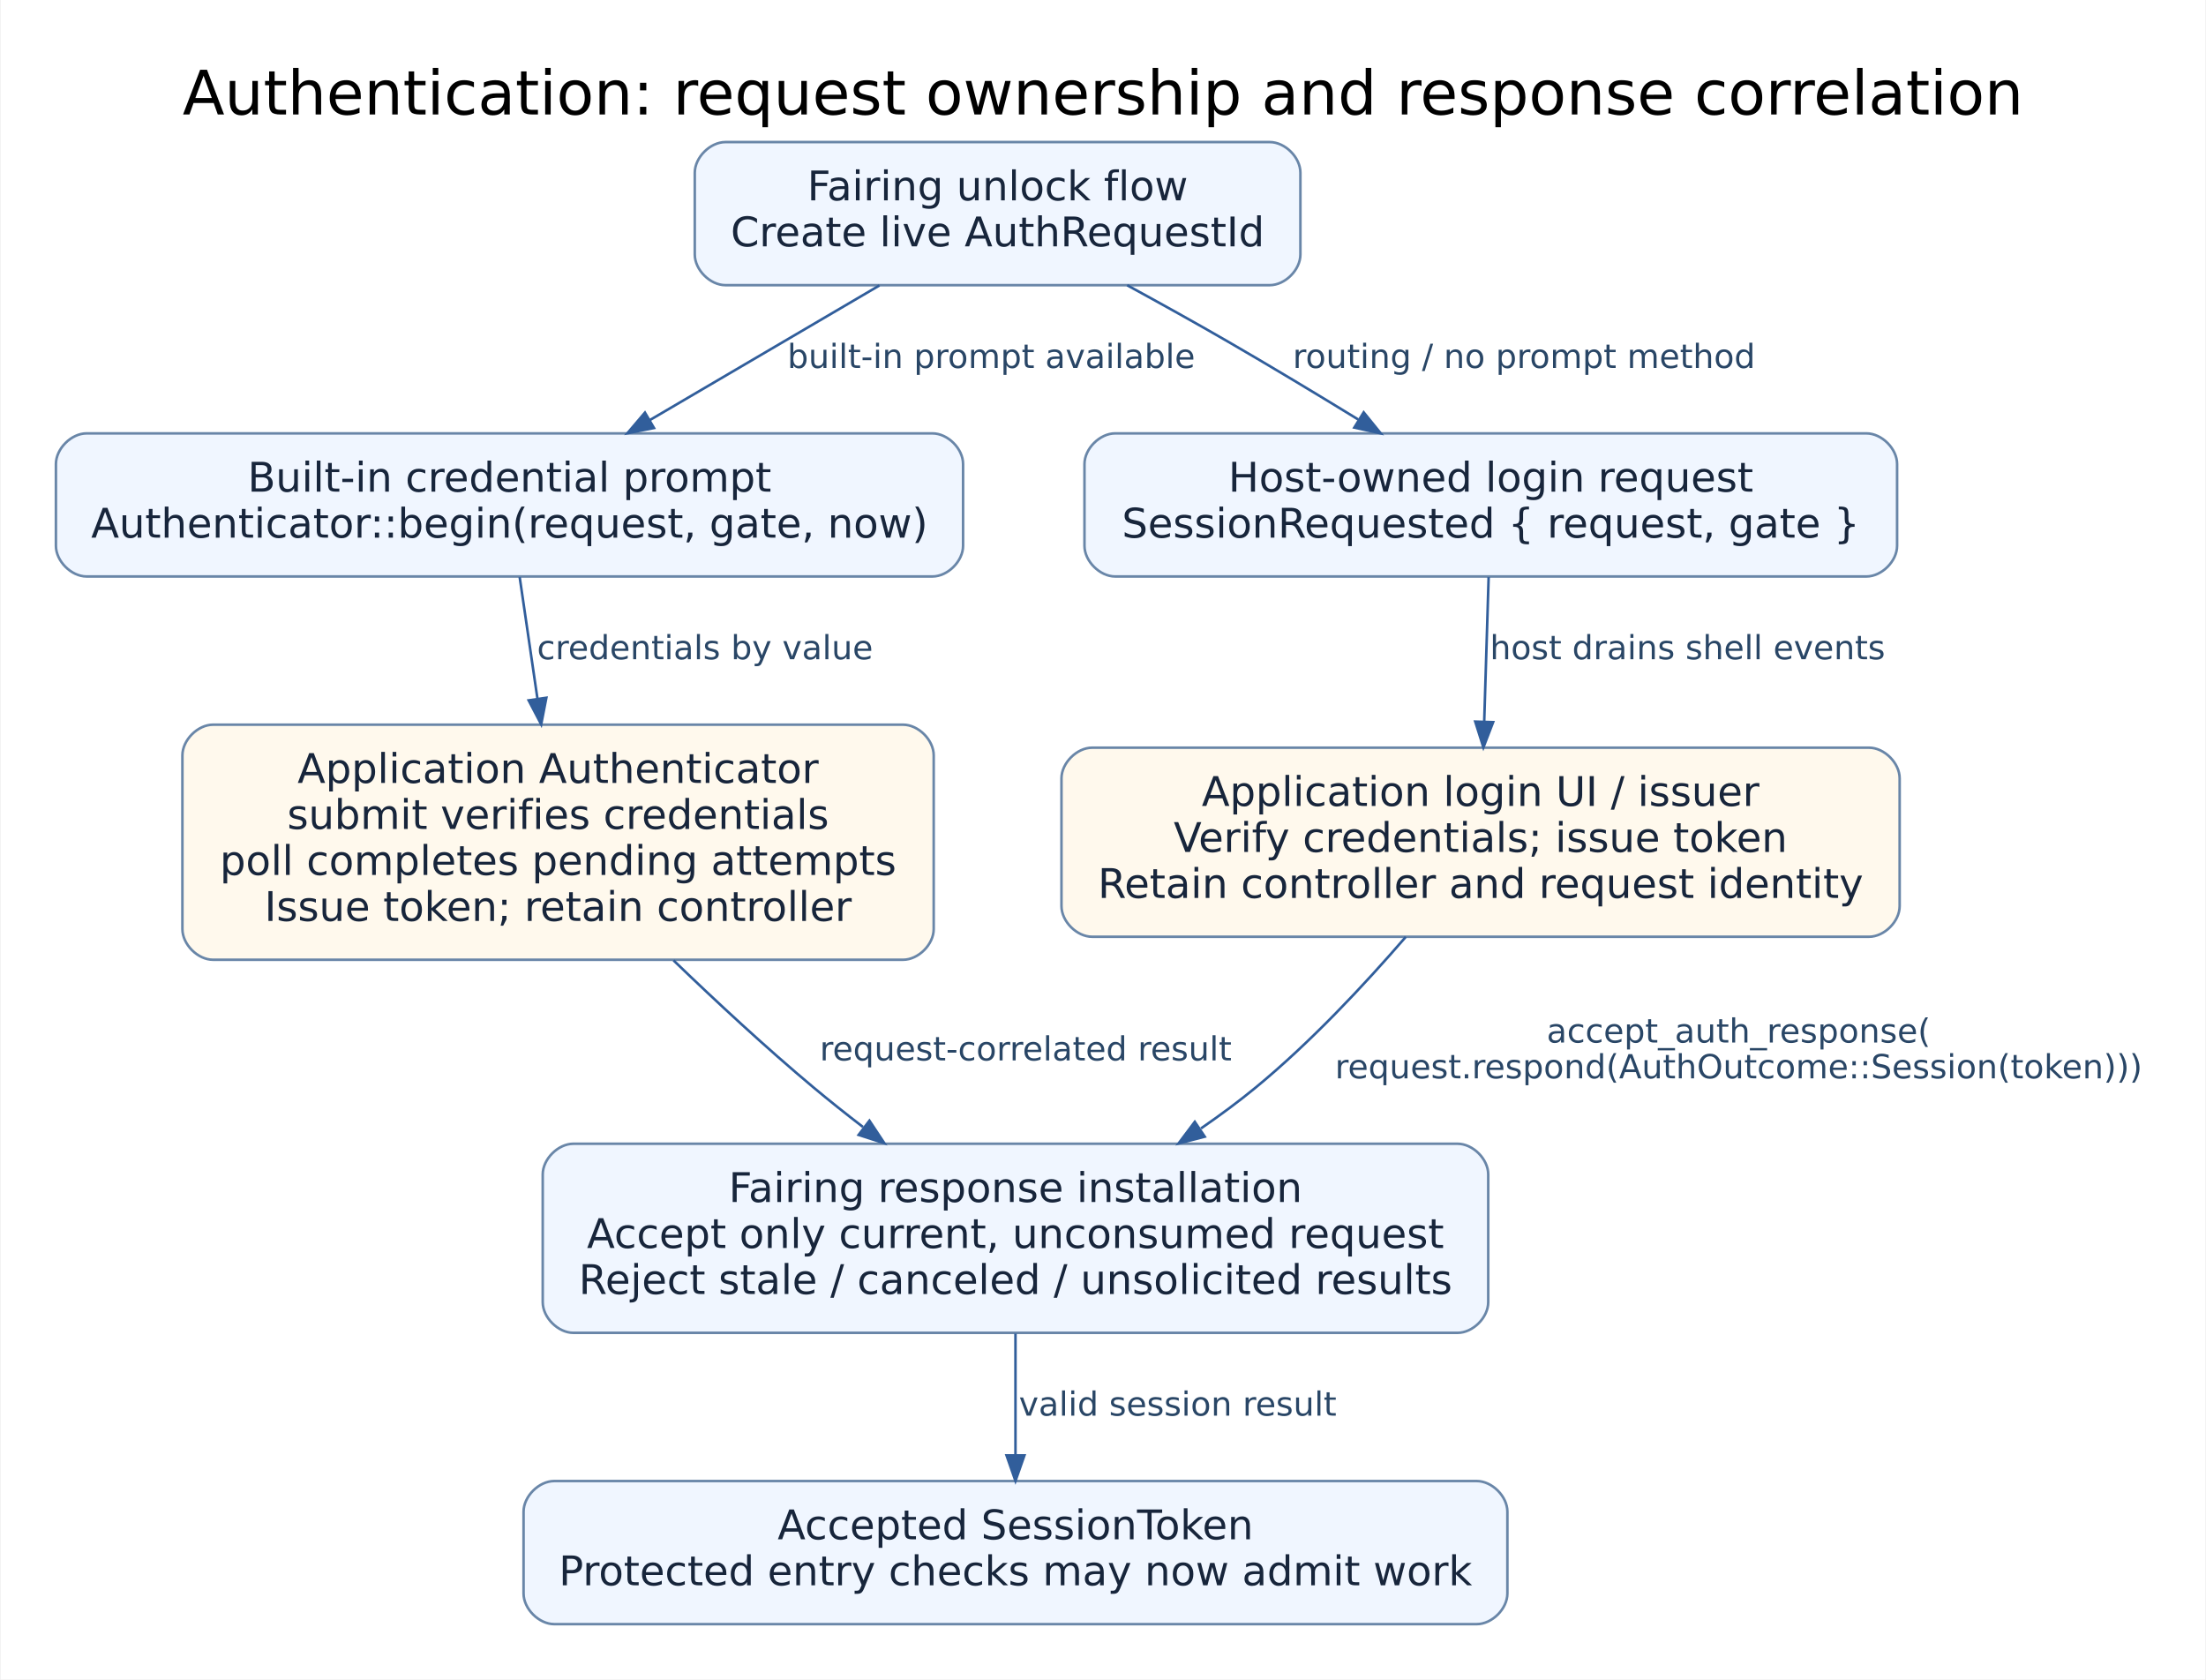
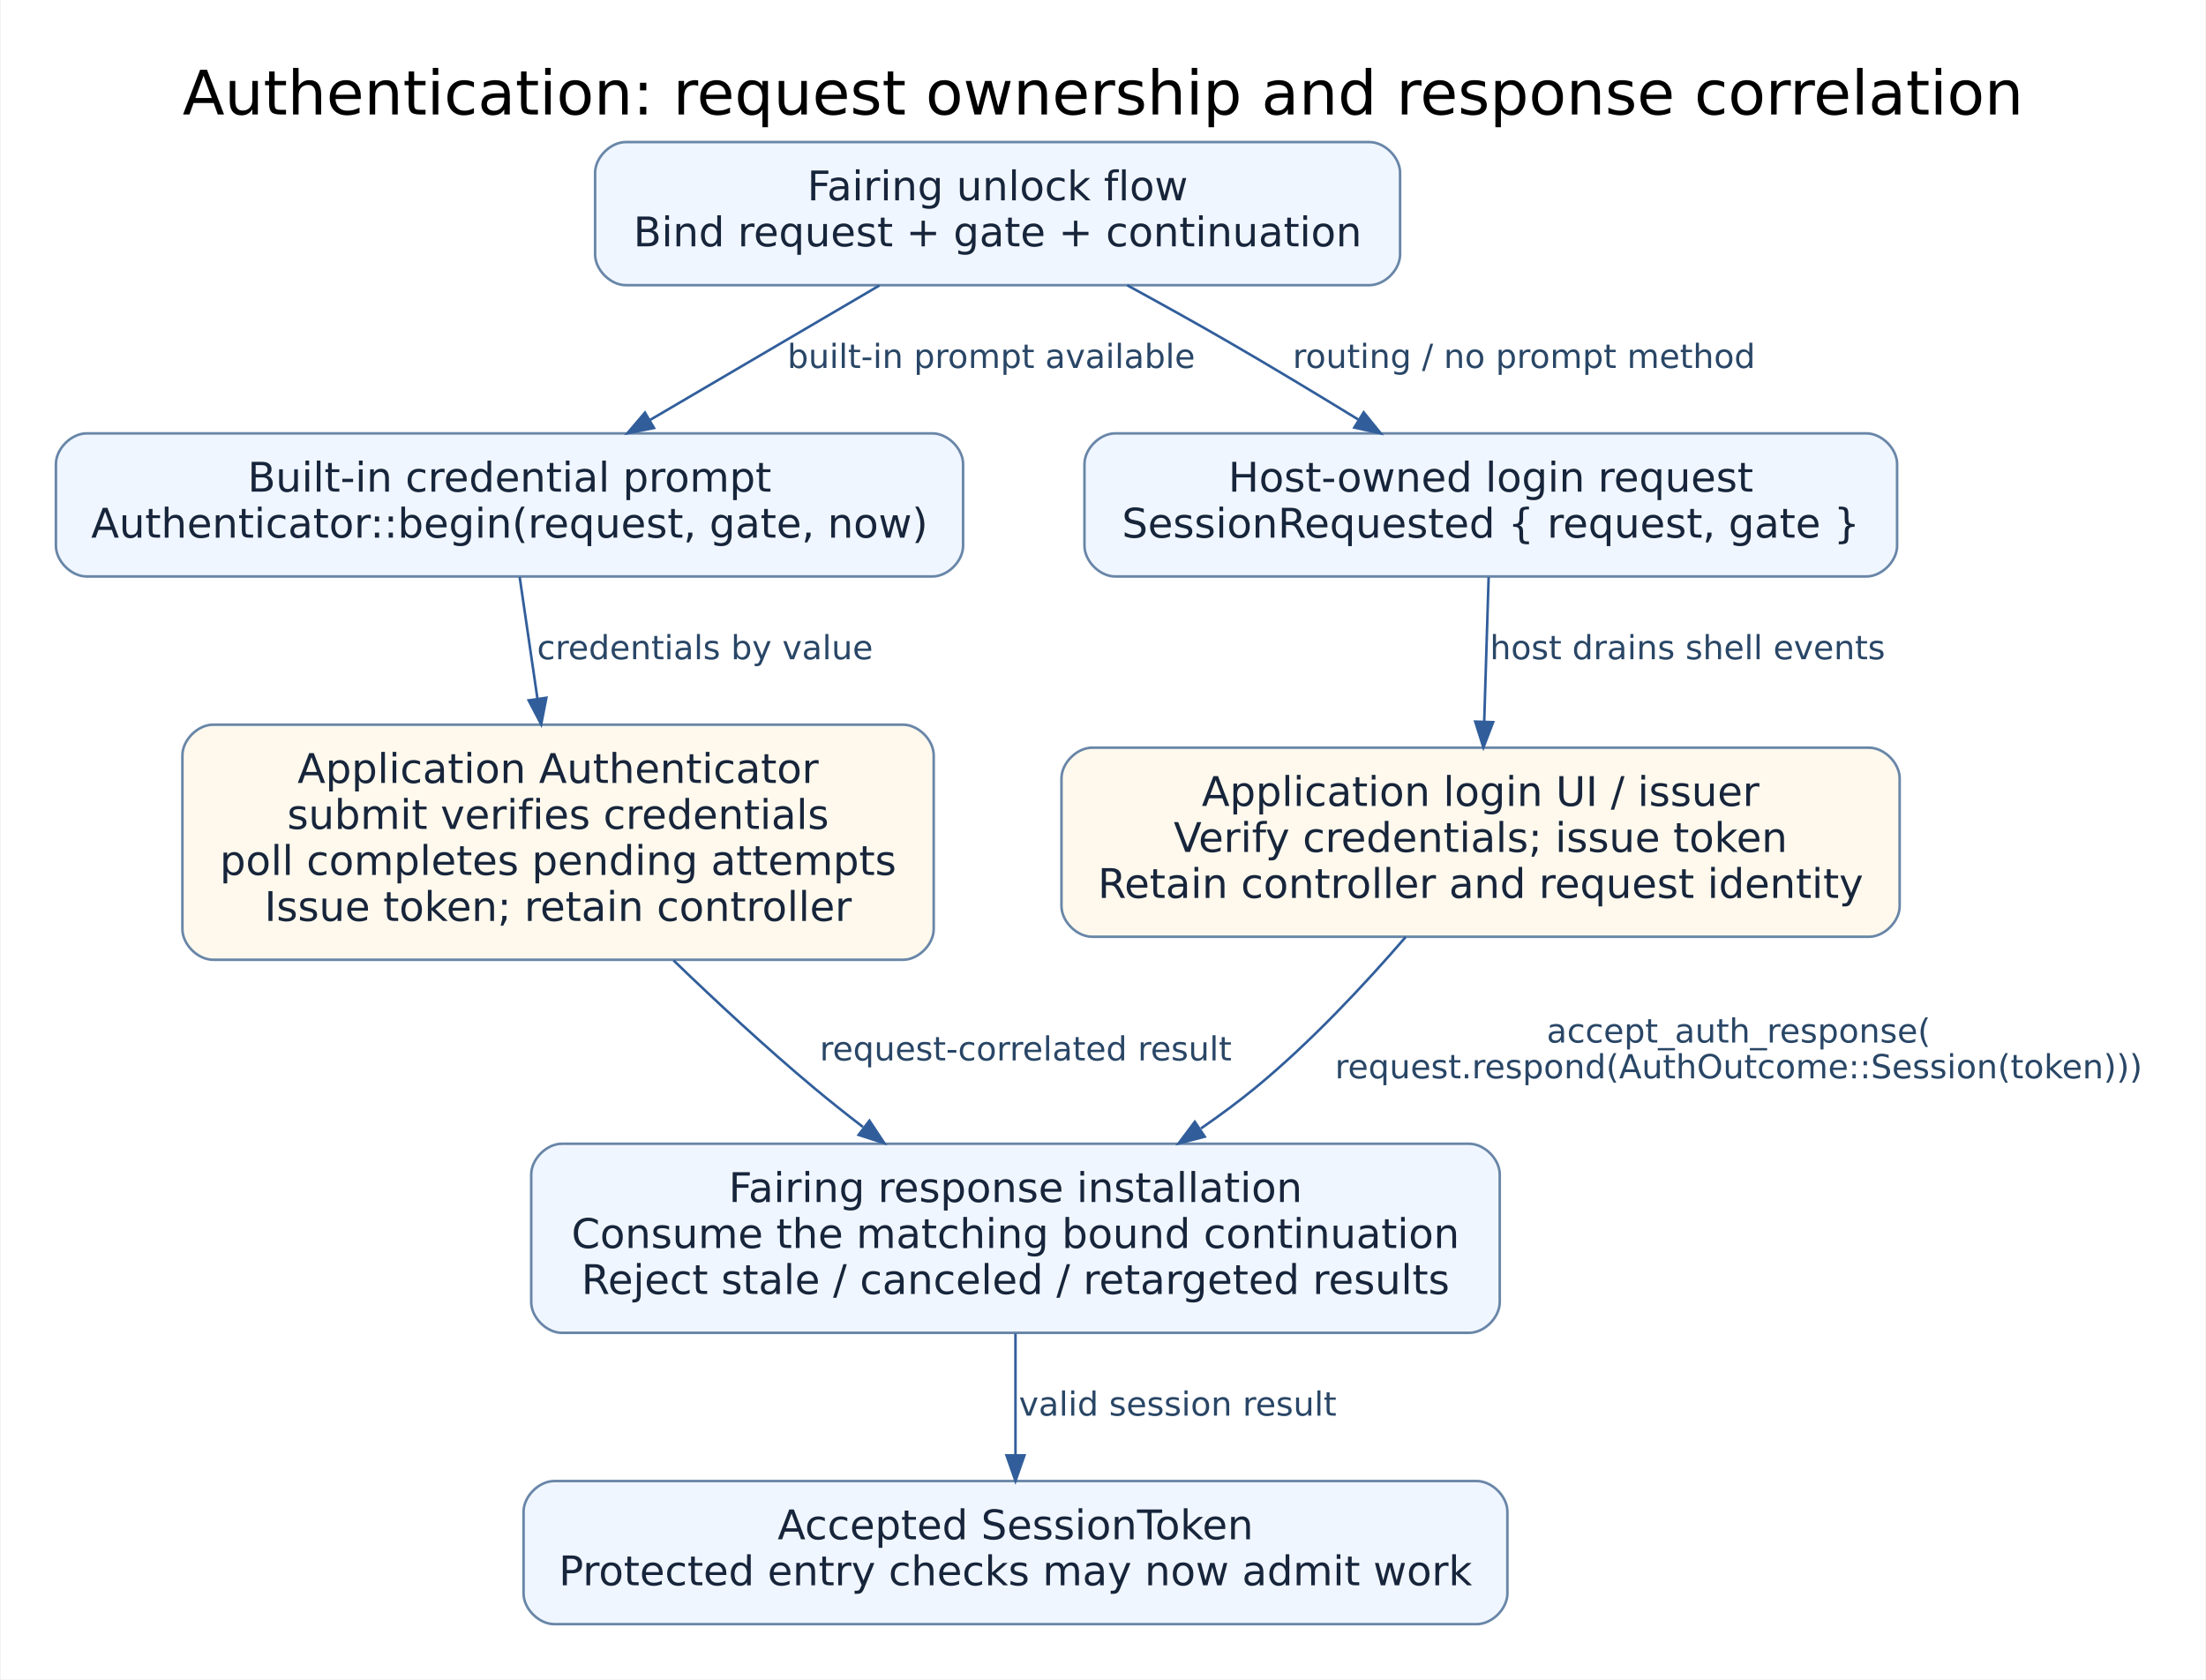
<svg xmlns="http://www.w3.org/2000/svg" width="863pt" height="657pt" viewBox="0.00 0.00 862.70 657.20" role="img" aria-labelledby="diagram-title diagram-description">
  <g id="graph0" class="graph" transform="scale(1 1) rotate(0) translate(21.6 635.6)">
    <polygon fill="white" stroke="transparent" points="-21.6,21.6 -21.6,-635.6 841.1,-635.6 841.1,21.6 -21.6,21.6" />
    <text text-anchor="middle" x="409.75" y="-590.8" font-family="DejaVu Sans, Arial, sans-serif" font-size="24.00">Authentication: request ownership and response correlation</text>
    <g id="node1" class="node">
-       <path fill="#f0f6ff" stroke="#6986a8" d="M475,-580C475,-580 262,-580 262,-580 256,-580 250,-574 250,-568 250,-568 250,-536 250,-536 250,-530 256,-524 262,-524 262,-524 475,-524 475,-524 481,-524 487,-530 487,-536 487,-536 487,-568 487,-568 487,-574 481,-580 475,-580" />
+       <path fill="#f0f6ff" stroke="#6986a8" d="M514,-580C514,-580 223,-580 223,-580 217,-580 211,-574 211,-568 211,-568 211,-536 211,-536 211,-530 217,-524 223,-524 223,-524 514,-524 514,-524 520,-524 526,-530 526,-536 526,-536 526,-568 526,-568 526,-574 520,-580 514,-580" />
      <text text-anchor="middle" x="368.5" y="-557.2" font-family="DejaVu Sans, Arial, sans-serif" font-size="16.00" fill="#17253b">Fairing unlock flow</text>
-       <text text-anchor="middle" x="368.5" y="-539.2" font-family="DejaVu Sans, Arial, sans-serif" font-size="16.00" fill="#17253b">Create live AuthRequestId</text>
+       <text text-anchor="middle" x="368.5" y="-539.2" font-family="DejaVu Sans, Arial, sans-serif" font-size="16.00" fill="#17253b">Bind request + gate + continuation</text>
    </g>
    <g id="node2" class="node">
      <path fill="#f0f6ff" stroke="#6986a8" d="M343,-466C343,-466 12,-466 12,-466 6,-466 0,-460 0,-454 0,-454 0,-422 0,-422 0,-416 6,-410 12,-410 12,-410 343,-410 343,-410 349,-410 355,-416 355,-422 355,-422 355,-454 355,-454 355,-460 349,-466 343,-466" />
      <text text-anchor="middle" x="177.5" y="-443.2" font-family="DejaVu Sans, Arial, sans-serif" font-size="16.00" fill="#17253b">Built-in credential prompt</text>
      <text text-anchor="middle" x="177.5" y="-425.2" font-family="DejaVu Sans, Arial, sans-serif" font-size="16.00" fill="#17253b">Authenticator::begin(request, gate, now)</text>
    </g>
    <g id="edge1" class="edge">
      <path fill="none" stroke="#315e9b" d="M322.26,-523.89C295.15,-507.99 260.74,-487.81 232.27,-471.12" />
      <polygon fill="#315e9b" stroke="#315e9b" points="234.04,-468.1 223.64,-466.06 230.5,-474.13 234.04,-468.1" />
      <text text-anchor="middle" x="366" y="-491.6" font-family="DejaVu Sans, Arial, sans-serif" font-size="13.00" fill="#294666">built-in prompt available</text>
    </g>
    <g id="node4" class="node">
      <path fill="#f0f6ff" stroke="#6986a8" d="M708.5,-466C708.5,-466 414.5,-466 414.5,-466 408.5,-466 402.5,-460 402.5,-454 402.5,-454 402.5,-422 402.5,-422 402.5,-416 408.5,-410 414.5,-410 414.5,-410 708.5,-410 708.5,-410 714.5,-410 720.5,-416 720.5,-422 720.5,-422 720.5,-454 720.5,-454 720.5,-460 714.5,-466 708.5,-466" />
      <text text-anchor="middle" x="561.5" y="-443.2" font-family="DejaVu Sans, Arial, sans-serif" font-size="16.00" fill="#17253b">Host-owned login request</text>
      <text text-anchor="middle" x="561.5" y="-425.2" font-family="DejaVu Sans, Arial, sans-serif" font-size="16.00" fill="#17253b">SessionRequested { request, gate }</text>
    </g>
    <g id="edge4" class="edge">
      <path fill="none" stroke="#315e9b" d="M419.21,-523.97C432.09,-516.95 445.87,-509.3 458.5,-502 475.27,-492.31 493.35,-481.41 509.61,-471.44" />
      <polygon fill="#315e9b" stroke="#315e9b" points="511.76,-474.23 518.44,-466 508.09,-468.27 511.76,-474.23" />
      <text text-anchor="middle" x="574.5" y="-491.6" font-family="DejaVu Sans, Arial, sans-serif" font-size="13.00" fill="#294666">routing / no prompt method</text>
    </g>
    <g id="node3" class="node">
      <path fill="#fff9ed" stroke="#6986a8" d="M331.5,-352C331.5,-352 61.5,-352 61.5,-352 55.5,-352 49.5,-346 49.5,-340 49.5,-340 49.5,-272 49.5,-272 49.5,-266 55.5,-260 61.5,-260 61.5,-260 331.5,-260 331.5,-260 337.5,-260 343.5,-266 343.5,-272 343.5,-272 343.5,-340 343.5,-340 343.5,-346 337.5,-352 331.5,-352" />
      <text text-anchor="middle" x="196.5" y="-329.2" font-family="DejaVu Sans, Arial, sans-serif" font-size="16.00" fill="#17253b">Application Authenticator</text>
      <text text-anchor="middle" x="196.5" y="-311.2" font-family="DejaVu Sans, Arial, sans-serif" font-size="16.00" fill="#17253b">submit verifies credentials</text>
      <text text-anchor="middle" x="196.5" y="-293.2" font-family="DejaVu Sans, Arial, sans-serif" font-size="16.00" fill="#17253b">poll completes pending attempts</text>
      <text text-anchor="middle" x="196.5" y="-275.2" font-family="DejaVu Sans, Arial, sans-serif" font-size="16.00" fill="#17253b">Issue token; retain controller</text>
    </g>
    <g id="edge2" class="edge">
      <path fill="none" stroke="#315e9b" d="M181.48,-409.75C183.5,-395.94 186.03,-378.65 188.43,-362.21" />
      <polygon fill="#315e9b" stroke="#315e9b" points="191.92,-362.53 189.9,-352.13 185,-361.51 191.92,-362.53" />
      <text text-anchor="middle" x="254" y="-377.6" font-family="DejaVu Sans, Arial, sans-serif" font-size="13.00" fill="#294666">credentials by value</text>
    </g>
    <g id="node6" class="node">
-       <path fill="#f0f6ff" stroke="#6986a8" d="M548.5,-188C548.5,-188 202.5,-188 202.5,-188 196.5,-188 190.5,-182 190.5,-176 190.5,-176 190.5,-126 190.5,-126 190.5,-120 196.5,-114 202.5,-114 202.5,-114 548.5,-114 548.5,-114 554.5,-114 560.5,-120 560.5,-126 560.5,-126 560.5,-176 560.5,-176 560.5,-182 554.5,-188 548.5,-188" />
+       <path fill="#f0f6ff" stroke="#6986a8" d="M553,-188C553,-188 198,-188 198,-188 192,-188 186,-182 186,-176 186,-176 186,-126 186,-126 186,-120 192,-114 198,-114 198,-114 553,-114 553,-114 559,-114 565,-120 565,-126 565,-126 565,-176 565,-176 565,-182 559,-188 553,-188" />
      <text text-anchor="middle" x="375.5" y="-165.2" font-family="DejaVu Sans, Arial, sans-serif" font-size="16.00" fill="#17253b">Fairing response installation</text>
-       <text text-anchor="middle" x="375.5" y="-147.2" font-family="DejaVu Sans, Arial, sans-serif" font-size="16.00" fill="#17253b">Accept only current, unconsumed request</text>
-       <text text-anchor="middle" x="375.5" y="-129.2" font-family="DejaVu Sans, Arial, sans-serif" font-size="16.00" fill="#17253b">Reject stale / canceled / unsolicited results</text>
+       <text text-anchor="middle" x="375.5" y="-147.2" font-family="DejaVu Sans, Arial, sans-serif" font-size="16.00" fill="#17253b">Consume the matching bound continuation</text>
+       <text text-anchor="middle" x="375.5" y="-129.2" font-family="DejaVu Sans, Arial, sans-serif" font-size="16.00" fill="#17253b">Reject stale / canceled / retargeted results</text>
    </g>
    <g id="edge3" class="edge">
      <path fill="none" stroke="#315e9b" d="M241.68,-259.76C258.47,-243.58 277.95,-225.52 296.5,-210 302.65,-204.86 309.21,-199.64 315.82,-194.56" />
      <polygon fill="#315e9b" stroke="#315e9b" points="318.35,-197.03 324.2,-188.2 314.12,-191.46 318.35,-197.03" />
      <text text-anchor="middle" x="379.5" y="-220.6" font-family="DejaVu Sans, Arial, sans-serif" font-size="13.00" fill="#294666">request-correlated result</text>
    </g>
    <g id="node5" class="node">
      <path fill="#fff9ed" stroke="#6986a8" d="M709.5,-343C709.5,-343 405.5,-343 405.5,-343 399.5,-343 393.5,-337 393.5,-331 393.5,-331 393.5,-281 393.5,-281 393.5,-275 399.5,-269 405.5,-269 405.5,-269 709.5,-269 709.5,-269 715.5,-269 721.5,-275 721.5,-281 721.5,-281 721.5,-331 721.5,-331 721.5,-337 715.5,-343 709.5,-343" />
      <text text-anchor="middle" x="557.5" y="-320.2" font-family="DejaVu Sans, Arial, sans-serif" font-size="16.00" fill="#17253b">Application login UI / issuer</text>
      <text text-anchor="middle" x="557.5" y="-302.2" font-family="DejaVu Sans, Arial, sans-serif" font-size="16.00" fill="#17253b">Verify credentials; issue token</text>
      <text text-anchor="middle" x="557.5" y="-284.2" font-family="DejaVu Sans, Arial, sans-serif" font-size="16.00" fill="#17253b">Retain controller and request identity</text>
    </g>
    <g id="edge5" class="edge">
      <path fill="none" stroke="#315e9b" d="M560.66,-409.75C560.16,-393.41 559.51,-372.21 558.93,-353.32" />
      <polygon fill="#315e9b" stroke="#315e9b" points="562.42,-352.99 558.61,-343.1 555.42,-353.2 562.42,-352.99" />
      <text text-anchor="middle" x="638.5" y="-377.6" font-family="DejaVu Sans, Arial, sans-serif" font-size="13.00" fill="#294666">host drains shell events</text>
    </g>
    <g id="edge6" class="edge">
      <path fill="none" stroke="#315e9b" d="M528.22,-268.94C512.01,-250.18 490.86,-227.56 469.5,-210 462.79,-204.48 455.52,-199.11 448.09,-193.99" />
      <polygon fill="#315e9b" stroke="#315e9b" points="449.57,-190.77 439.31,-188.11 445.67,-196.58 449.57,-190.77" />
      <text text-anchor="middle" x="658.5" y="-227.6" font-family="DejaVu Sans, Arial, sans-serif" font-size="13.00" fill="#294666">accept_auth_response(</text>
      <text text-anchor="middle" x="658.5" y="-213.6" font-family="DejaVu Sans, Arial, sans-serif" font-size="13.00" fill="#294666">request.respond(AuthOutcome::Session(token)))</text>
    </g>
    <g id="node7" class="node">
      <path fill="#f0f6ff" stroke="#6986a8" d="M556,-56C556,-56 195,-56 195,-56 189,-56 183,-50 183,-44 183,-44 183,-12 183,-12 183,-6 189,0 195,0 195,0 556,0 556,0 562,0 568,-6 568,-12 568,-12 568,-44 568,-44 568,-50 562,-56 556,-56" />
      <text text-anchor="middle" x="375.5" y="-33.2" font-family="DejaVu Sans, Arial, sans-serif" font-size="16.00" fill="#17253b">Accepted SessionToken</text>
      <text text-anchor="middle" x="375.5" y="-15.2" font-family="DejaVu Sans, Arial, sans-serif" font-size="16.00" fill="#17253b">Protected entry checks may now admit work</text>
    </g>
    <g id="edge7" class="edge">
      <path fill="none" stroke="#315e9b" d="M375.5,-113.7C375.5,-98.65 375.5,-81.22 375.5,-66.09" />
      <polygon fill="#315e9b" stroke="#315e9b" points="379,-66.04 375.5,-56.04 372,-66.04 379,-66.04" />
      <text text-anchor="middle" x="439" y="-81.6" font-family="DejaVu Sans, Arial, sans-serif" font-size="13.00" fill="#294666">valid session result</text>
    </g>
  </g>
</svg>
